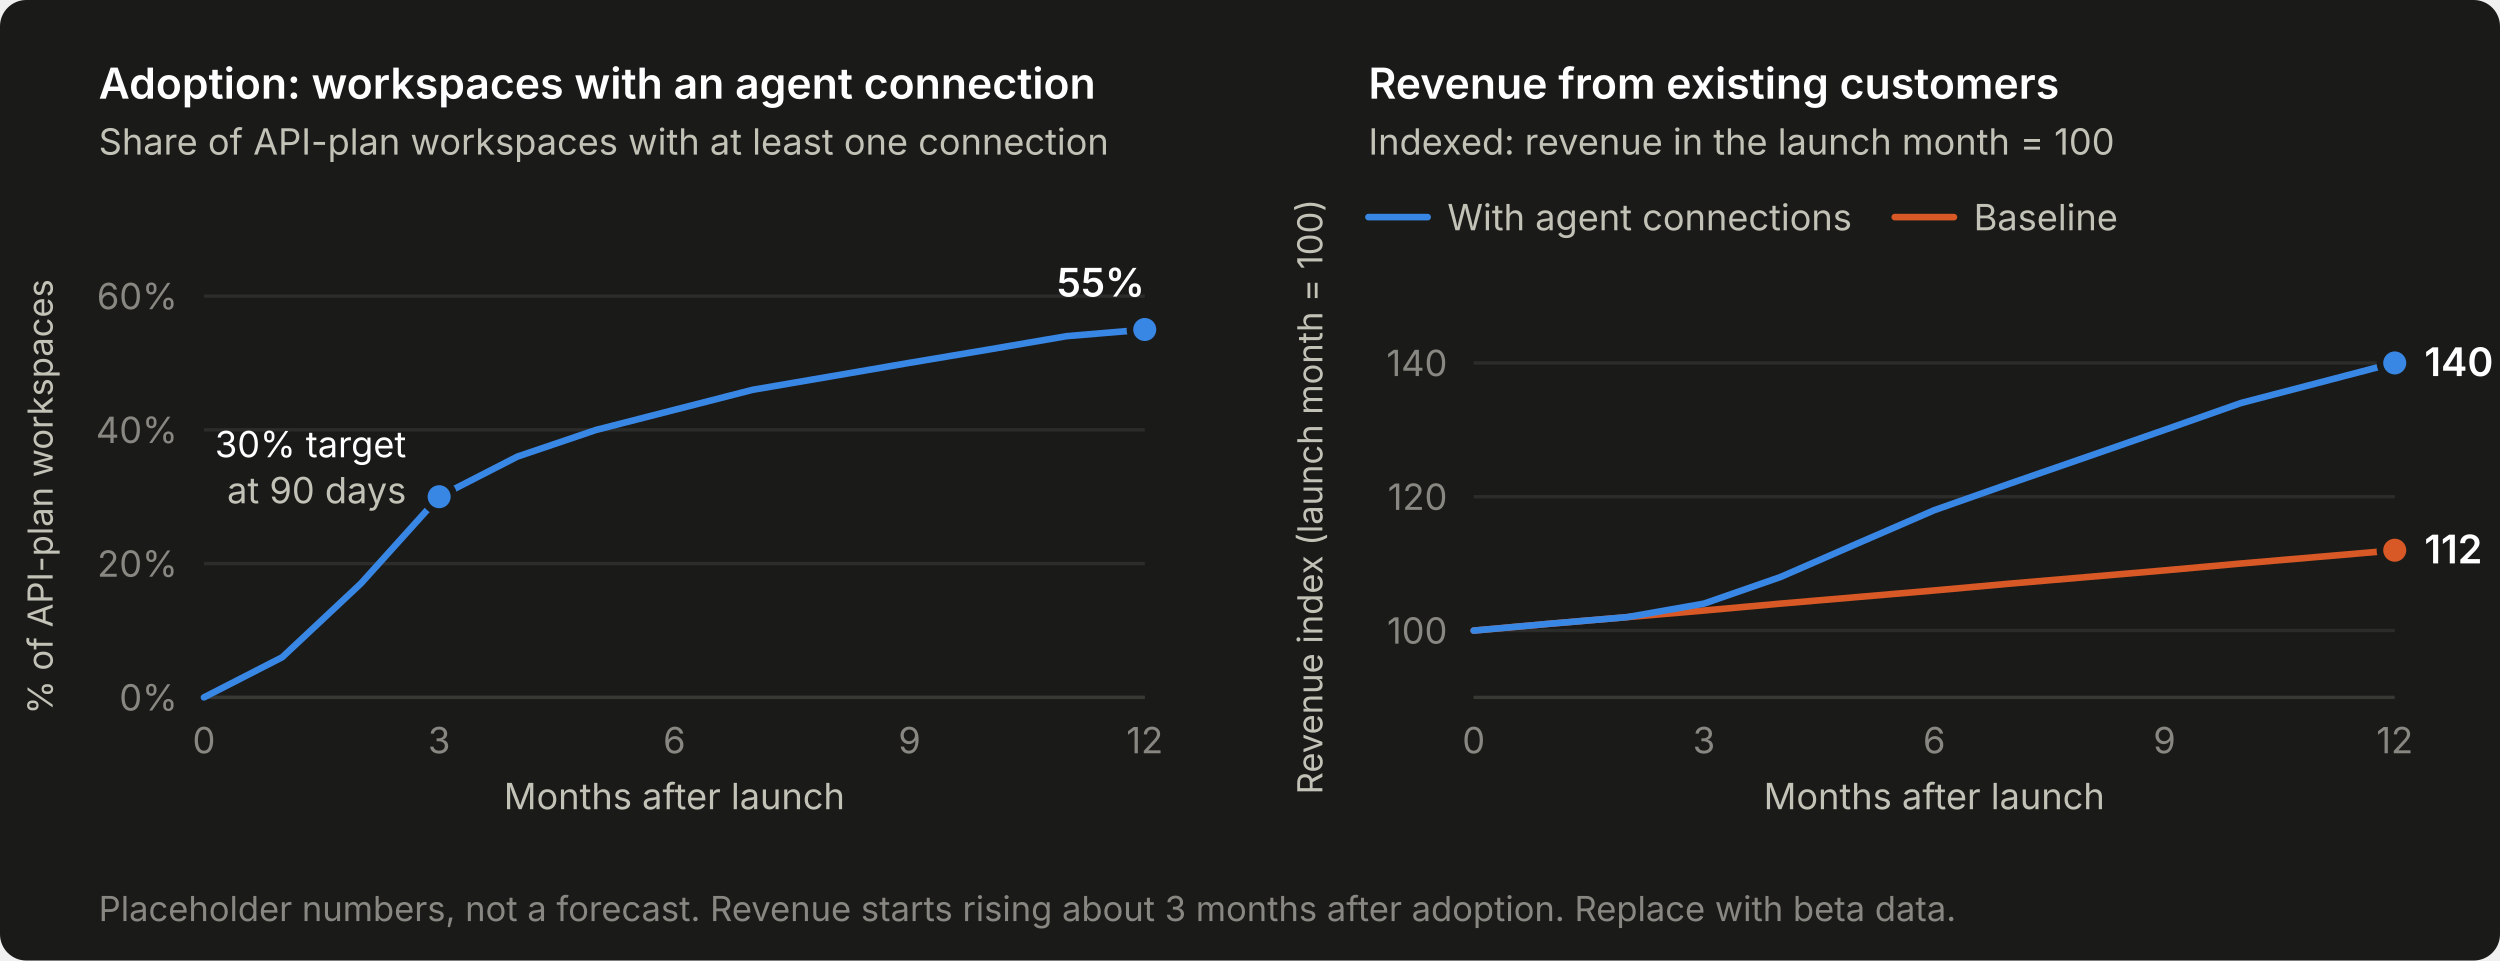
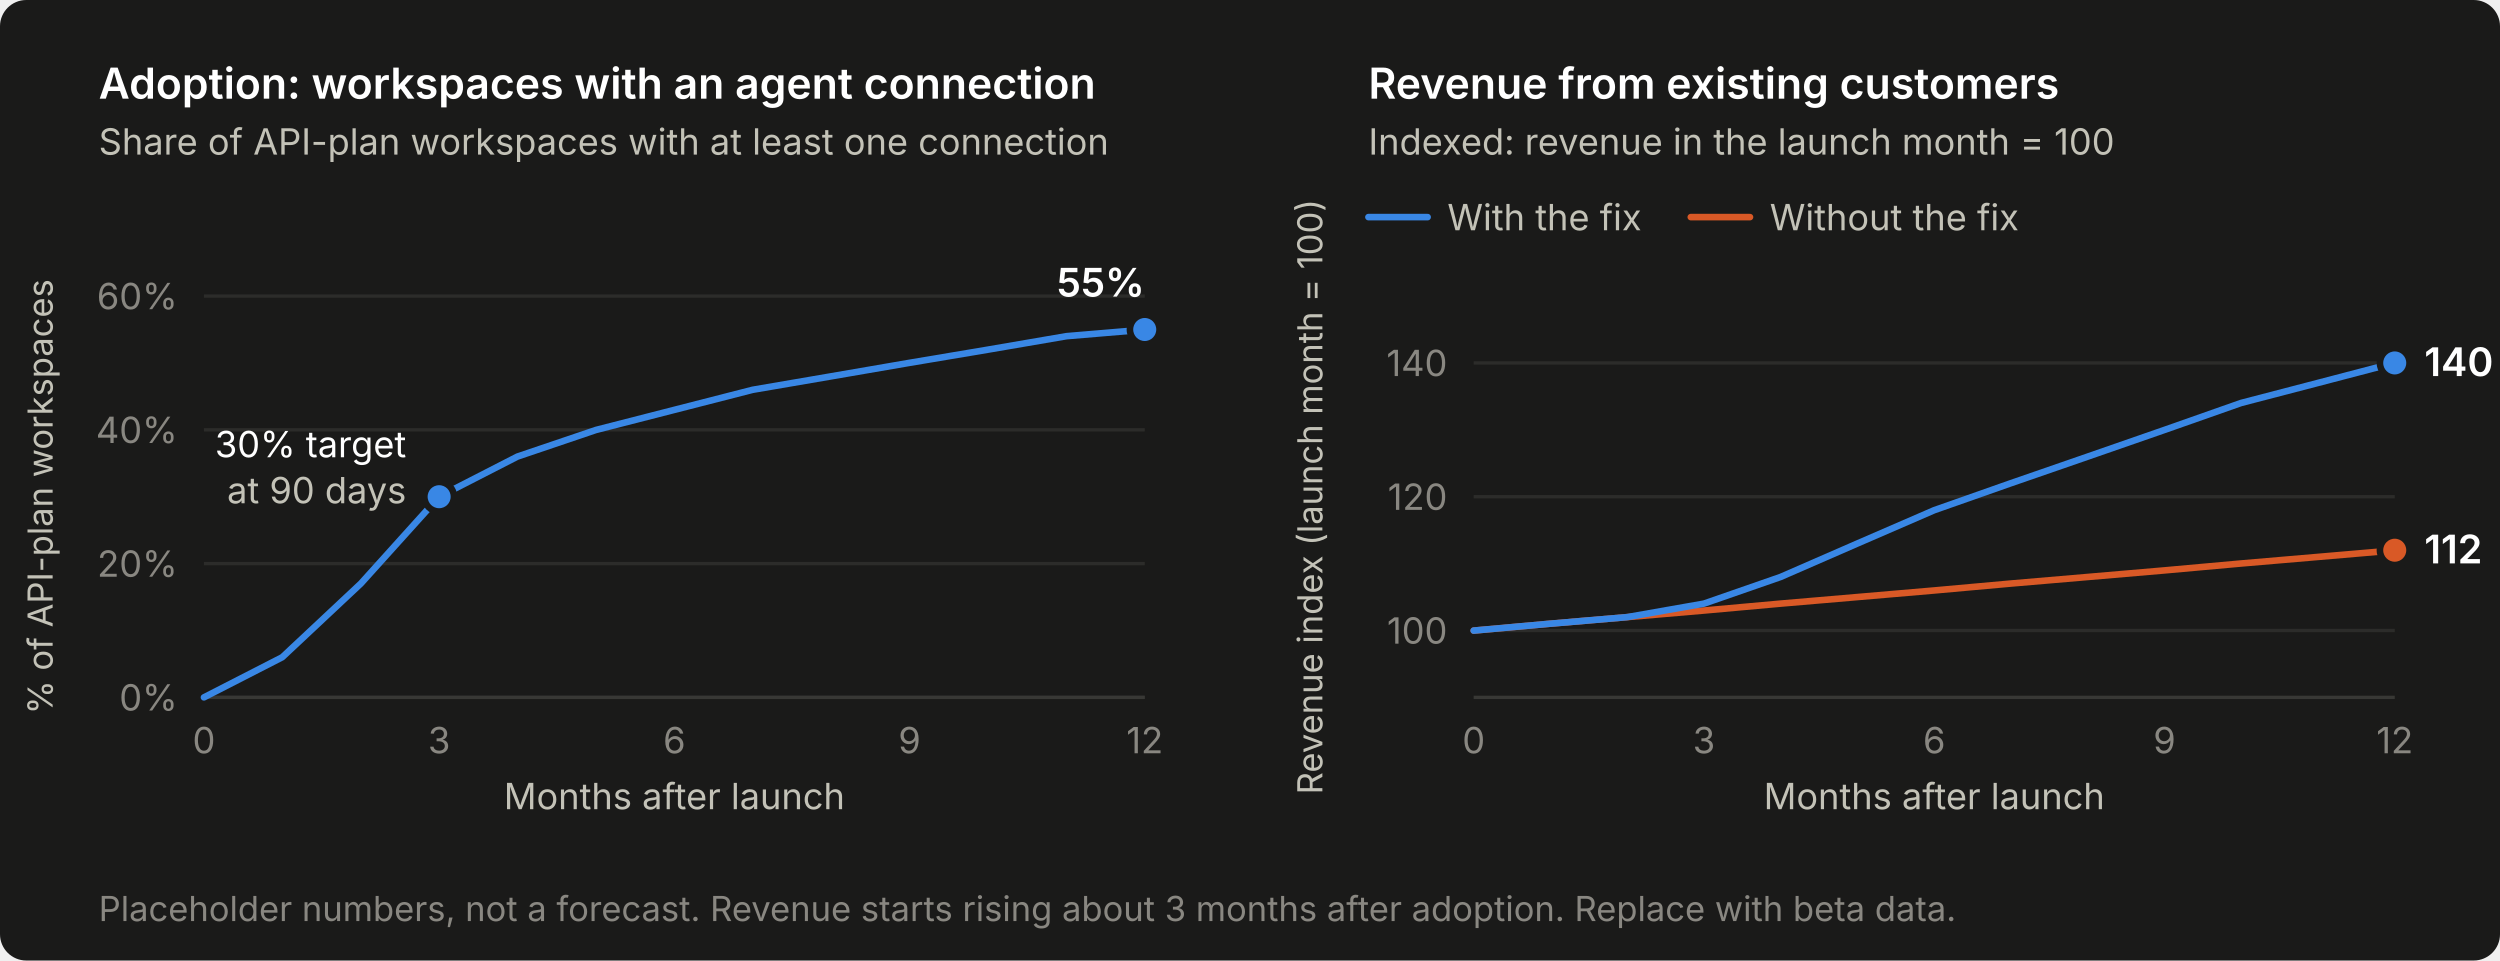
- <svg xmlns="http://www.w3.org/2000/svg" viewBox="0 0 760 292" width="100%" role="img" aria-label="Two line charts over 12 months after launch. Left: share of API-plan workspaces with an agent connection rises from 0 to 30 percent at month 3 and 55 percent at month 12. Right: revenue from existing customers, indexed to 100 in the launch month, rises to 140 with agent connections versus 112 baseline, starting about 3 months after adoption. Placeholder numbers, not a forecast." font-family="system-ui, -apple-system, 'Segoe UI', sans-serif">
+ <svg xmlns="http://www.w3.org/2000/svg" viewBox="0 0 760 292" width="100%" role="img" aria-label="Two line charts over 12 months after launch. Left: share of API-plan workspaces with an agent connection rises from 0 to 30 percent at month 3 and 55 percent at month 12. Right: revenue from existing customers, indexed to 100 in the launch month, rises to 140 with the fix versus 112 without it, starting about 3 months after adoption. Placeholder numbers, not a forecast." font-family="system-ui, -apple-system, 'Segoe UI', sans-serif">
  <rect width="760" height="292" rx="8" fill="#1a1a19" />
  <text transform="translate(16 151) rotate(-90)" font-size="10.5" fill="#c3c2b7" text-anchor="middle">% of API-plan workspaces</text>
  <text x="30" y="30" font-size="13" font-weight="600" fill="#ffffff">Adoption: workspaces with an agent connection</text>
  <text x="30" y="47" font-size="11" fill="#c3c2b7">Share of API-plan workspaces with at least one connection</text>
  <line x1="62" x2="348" y1="212" y2="212" stroke="#2c2c2a" stroke-width="1" />
  <text x="54" y="216" font-size="11" fill="#898781" text-anchor="end">0%</text>
  <line x1="62" x2="348" y1="171.333" y2="171.333" stroke="#2c2c2a" stroke-width="1" />
  <text x="54" y="175.333" font-size="11" fill="#898781" text-anchor="end">20%</text>
  <line x1="62" x2="348" y1="130.667" y2="130.667" stroke="#2c2c2a" stroke-width="1" />
  <text x="54" y="134.667" font-size="11" fill="#898781" text-anchor="end">40%</text>
  <line x1="62" x2="348" y1="90" y2="90" stroke="#2c2c2a" stroke-width="1" />
  <text x="54" y="94" font-size="11" fill="#898781" text-anchor="end">60%</text>
  <line x1="62" x2="348" y1="212" y2="212" stroke="#383835" stroke-width="1" />
  <text x="62" y="229" font-size="11" fill="#898781" text-anchor="middle">0</text>
  <text x="133.5" y="229" font-size="11" fill="#898781" text-anchor="middle">3</text>
  <text x="205" y="229" font-size="11" fill="#898781" text-anchor="middle">6</text>
  <text x="276.5" y="229" font-size="11" fill="#898781" text-anchor="middle">9</text>
  <text x="348" y="229" font-size="11" fill="#898781" text-anchor="middle">12</text>
  <text x="205" y="246" font-size="11" fill="#c3c2b7" text-anchor="middle">Months after launch</text>
  <text transform="translate(402 151) rotate(-90)" font-size="10.5" fill="#c3c2b7" text-anchor="middle">Revenue index (launch month = 100)</text>
  <text x="416" y="30" font-size="13" font-weight="600" fill="#ffffff">Revenue from existing customers</text>
  <text x="416" y="47" font-size="11" fill="#c3c2b7">Indexed: revenue in the launch month = 100</text>
  <line x1="448" x2="728" y1="191.667" y2="191.667" stroke="#2c2c2a" stroke-width="1" />
  <text x="440" y="195.667" font-size="11" fill="#898781" text-anchor="end">100</text>
  <line x1="448" x2="728" y1="151" y2="151" stroke="#2c2c2a" stroke-width="1" />
  <text x="440" y="155" font-size="11" fill="#898781" text-anchor="end">120</text>
  <line x1="448" x2="728" y1="110.333" y2="110.333" stroke="#2c2c2a" stroke-width="1" />
  <text x="440" y="114.333" font-size="11" fill="#898781" text-anchor="end">140</text>
  <line x1="448" x2="728" y1="212" y2="212" stroke="#383835" stroke-width="1" />
  <text x="448" y="229" font-size="11" fill="#898781" text-anchor="middle">0</text>
  <text x="518" y="229" font-size="11" fill="#898781" text-anchor="middle">3</text>
  <text x="588" y="229" font-size="11" fill="#898781" text-anchor="middle">6</text>
  <text x="658" y="229" font-size="11" fill="#898781" text-anchor="middle">9</text>
  <text x="728" y="229" font-size="11" fill="#898781" text-anchor="middle">12</text>
  <text x="588" y="246" font-size="11" fill="#c3c2b7" text-anchor="middle">Months after launch</text>
  <path d="M62.0 212.0 L85.8 199.8 L109.7 177.4 L133.5 151.0 L157.3 138.8 L181.2 130.7 L205.0 124.6 L228.8 118.5 L252.7 114.4 L276.5 110.3 L300.3 106.3 L324.2 102.2 L348.0 100.2" fill="none" stroke="#3987e5" stroke-width="2" stroke-linejoin="round" stroke-linecap="round" />
  <circle cx="133.5" cy="151" r="4.5" fill="#3987e5" stroke="#1a1a19" stroke-width="2" />
  <text x="123.5" y="139" font-size="11" fill="#ffffff" text-anchor="end">30% target</text>
  <text x="123.5" y="153" font-size="11" fill="#c3c2b7" text-anchor="end">at 90 days</text>
  <circle cx="348" cy="100.167" r="4.5" fill="#3987e5" stroke="#1a1a19" stroke-width="2" />
  <text x="348" y="90.167" font-size="12" font-weight="600" fill="#ffffff" text-anchor="end">55%</text>
  <line x1="416" x2="434" y1="66" y2="66" stroke="#3987e5" stroke-width="2" stroke-linecap="round" />
-   <text x="440" y="70" font-size="11" fill="#c3c2b7">With agent connections</text>
-   <line x1="576" x2="594" y1="66" y2="66" stroke="#d95926" stroke-width="2" stroke-linecap="round" />
-   <text x="600" y="70" font-size="11" fill="#c3c2b7">Baseline</text>
+   <text x="440" y="70" font-size="11" fill="#c3c2b7">With the fix</text>
+   <line x1="514" x2="532" y1="66" y2="66" stroke="#d95926" stroke-width="2" stroke-linecap="round" />
+   <text x="538" y="70" font-size="11" fill="#c3c2b7">Without the fix</text>
  <path d="M448.0 191.7 L471.3 189.6 L494.7 187.6 L518.0 185.6 L541.3 183.5 L564.7 181.5 L588.0 179.5 L611.3 177.4 L634.7 175.4 L658.0 173.4 L681.3 171.3 L704.7 169.3 L728.0 167.3" fill="none" stroke="#d95926" stroke-width="2" stroke-linejoin="round" stroke-linecap="round" />
  <path d="M448.0 191.7 L471.3 189.6 L494.7 187.6 L518.0 183.5 L541.3 175.4 L564.7 165.2 L588.0 155.1 L611.3 146.9 L634.7 138.8 L658.0 130.7 L681.3 122.5 L704.7 116.4 L728.0 110.3" fill="none" stroke="#3987e5" stroke-width="2" stroke-linejoin="round" stroke-linecap="round" />
  <circle cx="728" cy="110.333" r="4.5" fill="#3987e5" stroke="#1a1a19" stroke-width="2" />
  <circle cx="728" cy="167.267" r="4.5" fill="#d95926" stroke="#1a1a19" stroke-width="2" />
  <text x="737" y="114.333" font-size="12" font-weight="600" fill="#ffffff">140</text>
  <text x="737" y="171.267" font-size="12" font-weight="600" fill="#ffffff">112</text>
  <text x="30" y="280" font-size="10.5" fill="#898781">Placeholder numbers, not a forecast. Revenue starts rising about 3 months after adoption. Replace with beta data.</text>
</svg>
